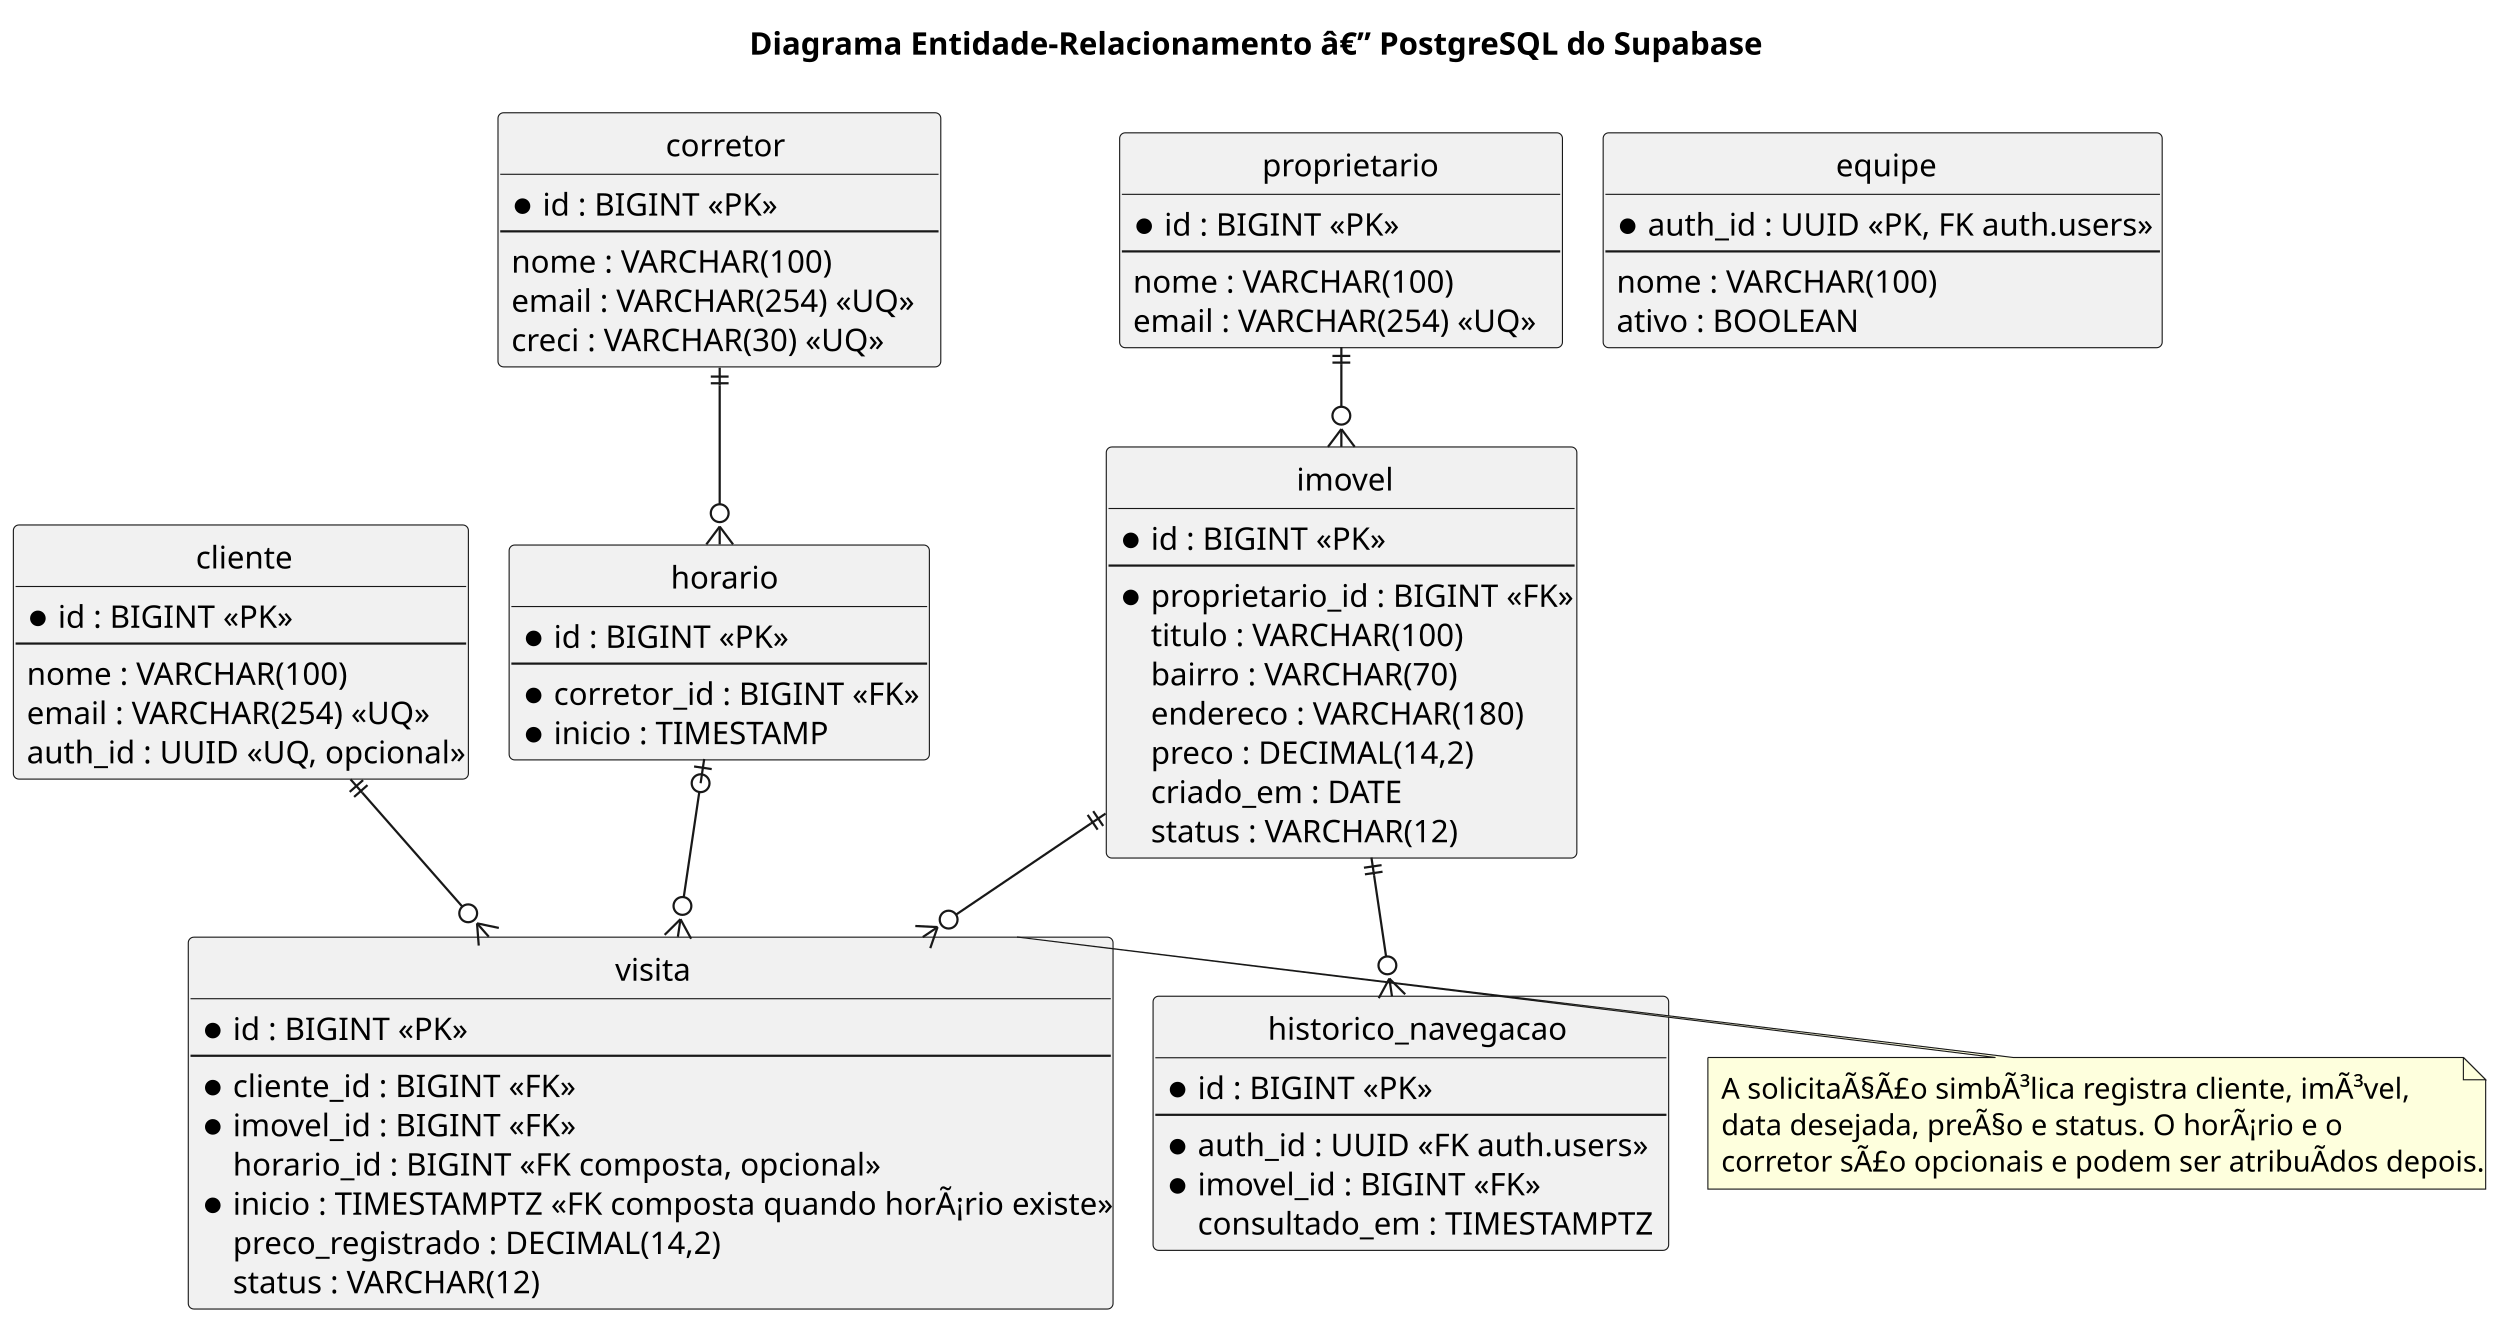
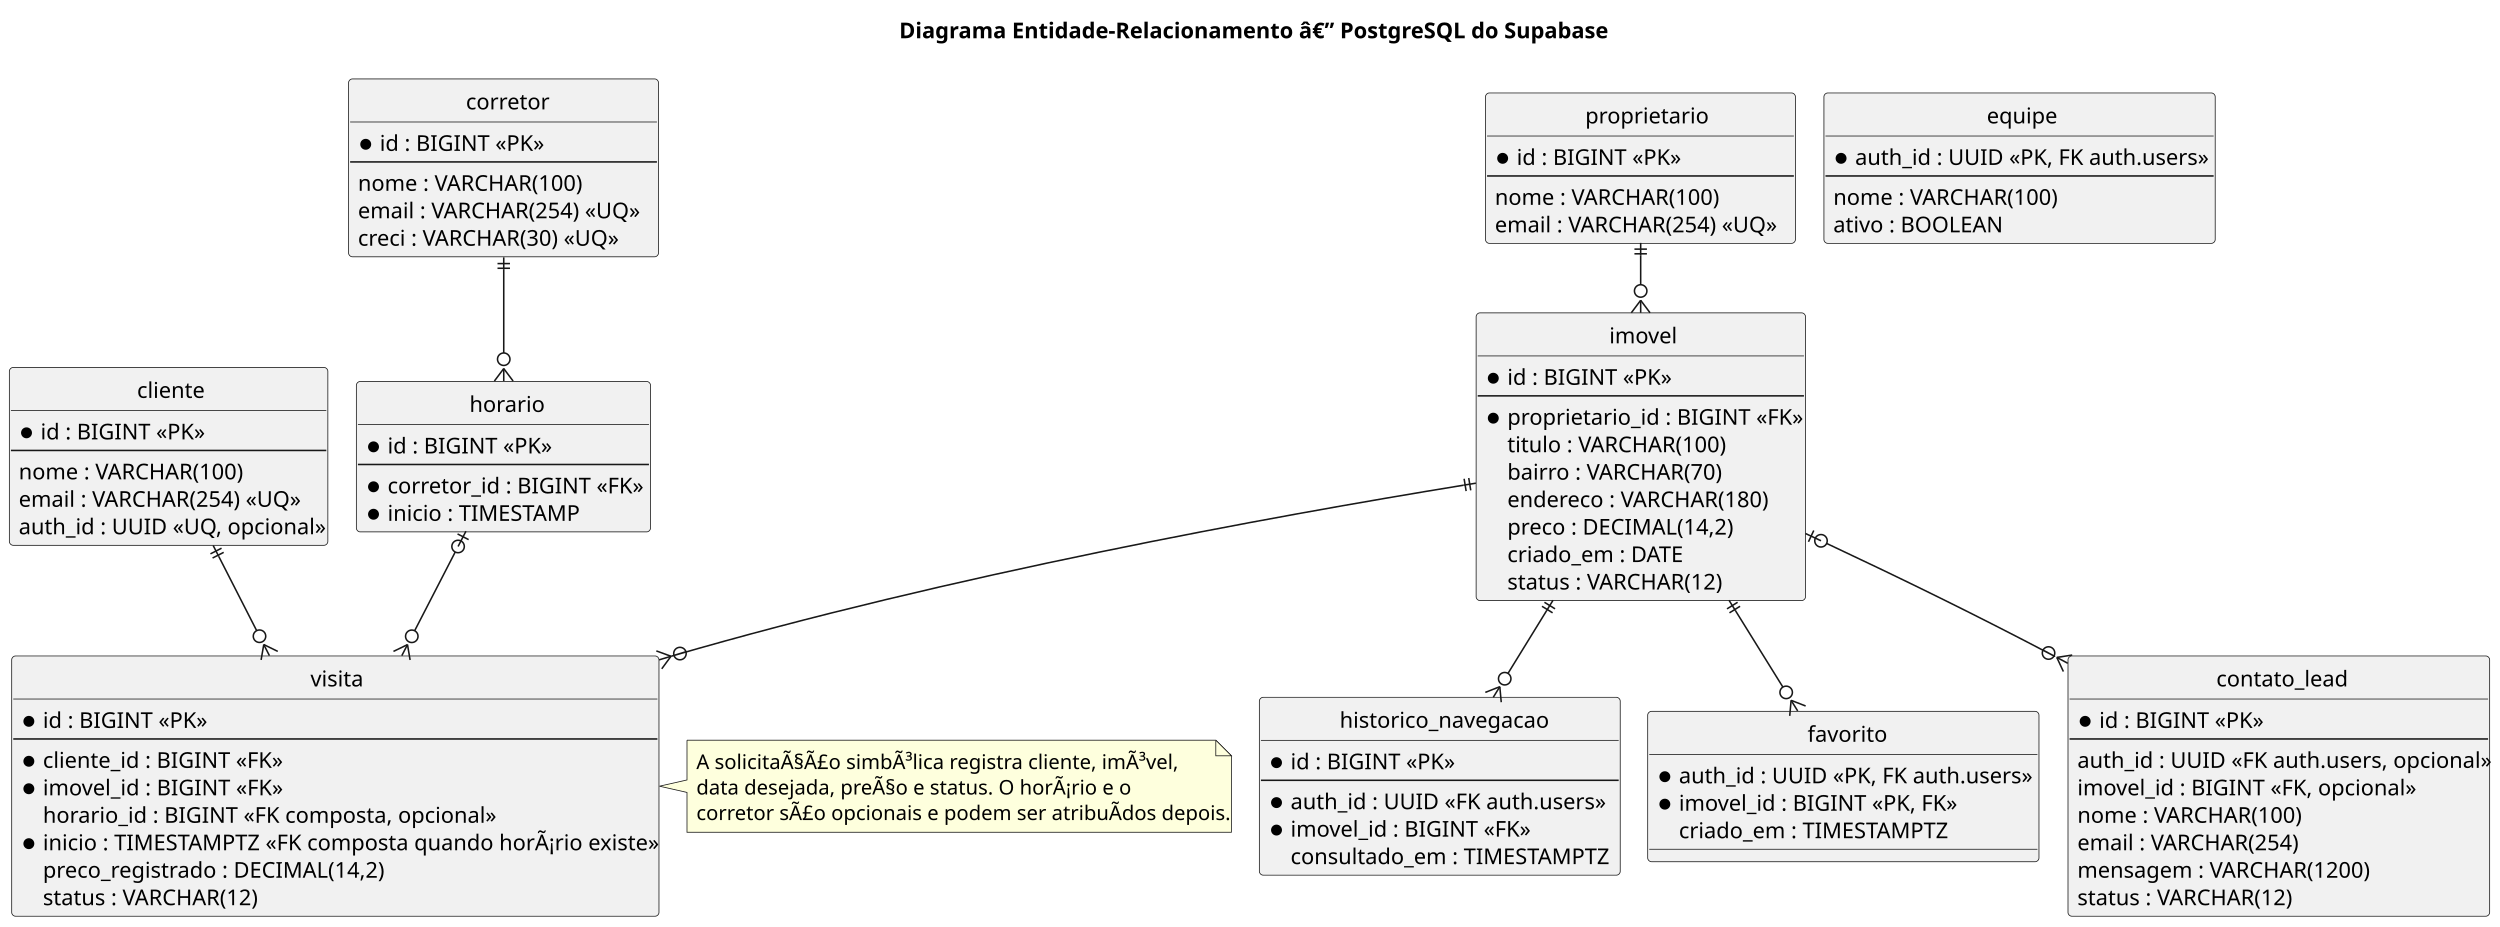
- <svg xmlns="http://www.w3.org/2000/svg" contentStyleType="text/css" data-diagram-type="CLASS" height="594px" preserveAspectRatio="none" style="width:1122px;height:594px;background:#FFFFFF;" version="1.1" viewBox="0 0 1122 594" width="1122px" zoomAndPan="magnify">
+ <svg xmlns="http://www.w3.org/2000/svg" contentStyleType="text/css" data-diagram-type="CLASS" height="594px" preserveAspectRatio="none" style="width:1603px;height:594px;background:#FFFFFF;" version="1.1" viewBox="0 0 1603 594" width="1603px" zoomAndPan="magnify">
  <defs />
  <g>
    <g class="title" data-source-line="4">
-       <text fill="#000000" font-family="sans-serif" font-size="14" font-weight="bold" lengthAdjust="spacing" textLength="441.889" x="336.306" y="24.533">Diagrama Entidade-Relacionamento â€” PostgreSQL do Supabase</text>
+       <text fill="#000000" font-family="sans-serif" font-size="14" font-weight="bold" lengthAdjust="spacing" textLength="441.889" x="576.556" y="24.533">Diagrama Entidade-Relacionamento â€” PostgreSQL do Supabase</text>
    </g>
    <g class="entity" data-entity="cliente" data-source-line="6" data-uid="ent0002" id="entity_cliente">
      <rect fill="#F1F1F1" height="114.047" rx="2.5" ry="2.5" style="stroke:#181818;stroke-width:0.5;" width="204.213" x="6" y="235.609" />
      <text fill="#000000" font-family="sans-serif" font-size="14" lengthAdjust="spacing" textLength="40.469" x="87.872" y="255.143">cliente</text>
      <line style="stroke:#181818;stroke-width:0.5;" x1="7" x2="209.213" y1="263.219" y2="263.219" />
      <ellipse cx="17" cy="277.523" fill="#000000" rx="3" ry="3" style="stroke:#000000;stroke-width:1;" />
      <text fill="#000000" font-family="sans-serif" font-size="14" lengthAdjust="spacing" textLength="107.372" x="26" y="281.752">id : BIGINT «PK»</text>
      <line style="stroke:#181818;stroke-width:1;" x1="7" x2="209.213" y1="288.828" y2="288.828" />
      <text fill="#000000" font-family="sans-serif" font-size="14" lengthAdjust="spacing" textLength="147.827" x="12" y="307.361">nome : VARCHAR(100)</text>
      <text fill="#000000" font-family="sans-serif" font-size="14" lengthAdjust="spacing" textLength="186.724" x="12" y="324.971">email : VARCHAR(254) «UQ»</text>
      <text fill="#000000" font-family="sans-serif" font-size="14" lengthAdjust="spacing" textLength="192.213" x="12" y="342.58">auth_id : UUID «UQ, opcional»</text>
    </g>
    <g class="entity" data-entity="corretor" data-source-line="13" data-uid="ent0003" id="entity_corretor">
      <rect fill="#F1F1F1" height="114.047" rx="2.5" ry="2.5" style="stroke:#181818;stroke-width:0.5;" width="198.724" x="223.5" y="50.609" />
      <text fill="#000000" font-family="sans-serif" font-size="14" lengthAdjust="spacing" textLength="48.234" x="298.745" y="70.143">corretor</text>
      <line style="stroke:#181818;stroke-width:0.5;" x1="224.5" x2="421.224" y1="78.219" y2="78.219" />
      <ellipse cx="234.5" cy="92.523" fill="#000000" rx="3" ry="3" style="stroke:#000000;stroke-width:1;" />
      <text fill="#000000" font-family="sans-serif" font-size="14" lengthAdjust="spacing" textLength="107.372" x="243.5" y="96.752">id : BIGINT «PK»</text>
      <line style="stroke:#181818;stroke-width:1;" x1="224.5" x2="421.224" y1="103.828" y2="103.828" />
      <text fill="#000000" font-family="sans-serif" font-size="14" lengthAdjust="spacing" textLength="147.827" x="229.5" y="122.361">nome : VARCHAR(100)</text>
      <text fill="#000000" font-family="sans-serif" font-size="14" lengthAdjust="spacing" textLength="186.724" x="229.5" y="139.971">email : VARCHAR(254) «UQ»</text>
      <text fill="#000000" font-family="sans-serif" font-size="14" lengthAdjust="spacing" textLength="175.041" x="229.5" y="157.58">creci : VARCHAR(30) «UQ»</text>
    </g>
    <g class="entity" data-entity="proprietario" data-source-line="20" data-uid="ent0004" id="entity_proprietario">
-       <rect fill="#F1F1F1" height="96.438" rx="2.5" ry="2.5" style="stroke:#181818;stroke-width:0.5;" width="198.724" x="502.5" y="59.609" />
-       <text fill="#000000" font-family="sans-serif" font-size="14" lengthAdjust="spacing" textLength="70.814" x="566.455" y="79.143">proprietario</text>
-       <line style="stroke:#181818;stroke-width:0.5;" x1="503.5" x2="700.224" y1="87.219" y2="87.219" />
-       <ellipse cx="513.5" cy="101.523" fill="#000000" rx="3" ry="3" style="stroke:#000000;stroke-width:1;" />
-       <text fill="#000000" font-family="sans-serif" font-size="14" lengthAdjust="spacing" textLength="107.372" x="522.5" y="105.752">id : BIGINT «PK»</text>
-       <line style="stroke:#181818;stroke-width:1;" x1="503.5" x2="700.224" y1="112.828" y2="112.828" />
-       <text fill="#000000" font-family="sans-serif" font-size="14" lengthAdjust="spacing" textLength="147.827" x="508.5" y="131.361">nome : VARCHAR(100)</text>
-       <text fill="#000000" font-family="sans-serif" font-size="14" lengthAdjust="spacing" textLength="186.724" x="508.5" y="148.971">email : VARCHAR(254) «UQ»</text>
+       <rect fill="#F1F1F1" height="96.438" rx="2.5" ry="2.5" style="stroke:#181818;stroke-width:0.5;" width="198.724" x="952.5" y="59.609" />
+       <text fill="#000000" font-family="sans-serif" font-size="14" lengthAdjust="spacing" textLength="70.814" x="1016.455" y="79.143">proprietario</text>
+       <line style="stroke:#181818;stroke-width:0.5;" x1="953.5" x2="1150.224" y1="87.219" y2="87.219" />
+       <ellipse cx="963.5" cy="101.523" fill="#000000" rx="3" ry="3" style="stroke:#000000;stroke-width:1;" />
+       <text fill="#000000" font-family="sans-serif" font-size="14" lengthAdjust="spacing" textLength="107.372" x="972.5" y="105.752">id : BIGINT «PK»</text>
+       <line style="stroke:#181818;stroke-width:1;" x1="953.5" x2="1150.224" y1="112.828" y2="112.828" />
+       <text fill="#000000" font-family="sans-serif" font-size="14" lengthAdjust="spacing" textLength="147.827" x="958.5" y="131.361">nome : VARCHAR(100)</text>
+       <text fill="#000000" font-family="sans-serif" font-size="14" lengthAdjust="spacing" textLength="186.724" x="958.5" y="148.971">email : VARCHAR(254) «UQ»</text>
    </g>
    <g class="entity" data-entity="imovel" data-source-line="26" data-uid="ent0005" id="entity_imovel">
-       <rect fill="#F1F1F1" height="184.484" rx="2.5" ry="2.5" style="stroke:#181818;stroke-width:0.5;" width="211.185" x="496.5" y="200.609" />
-       <text fill="#000000" font-family="sans-serif" font-size="14" lengthAdjust="spacing" textLength="40.455" x="581.865" y="220.143">imovel</text>
-       <line style="stroke:#181818;stroke-width:0.5;" x1="497.5" x2="706.686" y1="228.219" y2="228.219" />
-       <ellipse cx="507.5" cy="242.523" fill="#000000" rx="3" ry="3" style="stroke:#000000;stroke-width:1;" />
-       <text fill="#000000" font-family="sans-serif" font-size="14" lengthAdjust="spacing" textLength="107.372" x="516.5" y="246.752">id : BIGINT «PK»</text>
-       <line style="stroke:#181818;stroke-width:1;" x1="497.5" x2="706.686" y1="253.828" y2="253.828" />
-       <ellipse cx="507.5" cy="268.133" fill="#000000" rx="3" ry="3" style="stroke:#000000;stroke-width:1;" />
-       <text fill="#000000" font-family="sans-serif" font-size="14" lengthAdjust="spacing" textLength="185.185" x="516.5" y="272.361">proprietario_id : BIGINT «FK»</text>
-       <text fill="#000000" font-family="sans-serif" font-size="14" lengthAdjust="spacing" textLength="142.379" x="516.5" y="289.971">titulo : VARCHAR(100)</text>
-       <text fill="#000000" font-family="sans-serif" font-size="14" lengthAdjust="spacing" textLength="140.814" x="516.5" y="307.58">bairro : VARCHAR(70)</text>
-       <text fill="#000000" font-family="sans-serif" font-size="14" lengthAdjust="spacing" textLength="171.185" x="516.5" y="325.19">endereco : VARCHAR(180)</text>
-       <text fill="#000000" font-family="sans-serif" font-size="14" lengthAdjust="spacing" textLength="145.496" x="516.5" y="342.799">preco : DECIMAL(14,2)</text>
-       <text fill="#000000" font-family="sans-serif" font-size="14" lengthAdjust="spacing" textLength="114.372" x="516.5" y="360.408">criado_em : DATE</text>
-       <text fill="#000000" font-family="sans-serif" font-size="14" lengthAdjust="spacing" textLength="142.372" x="516.5" y="378.018">status : VARCHAR(12)</text>
+       <rect fill="#F1F1F1" height="184.484" rx="2.5" ry="2.5" style="stroke:#181818;stroke-width:0.5;" width="211.185" x="946.5" y="200.609" />
+       <text fill="#000000" font-family="sans-serif" font-size="14" lengthAdjust="spacing" textLength="40.455" x="1031.865" y="220.143">imovel</text>
+       <line style="stroke:#181818;stroke-width:0.5;" x1="947.5" x2="1156.686" y1="228.219" y2="228.219" />
+       <ellipse cx="957.5" cy="242.523" fill="#000000" rx="3" ry="3" style="stroke:#000000;stroke-width:1;" />
+       <text fill="#000000" font-family="sans-serif" font-size="14" lengthAdjust="spacing" textLength="107.372" x="966.5" y="246.752">id : BIGINT «PK»</text>
+       <line style="stroke:#181818;stroke-width:1;" x1="947.5" x2="1156.686" y1="253.828" y2="253.828" />
+       <ellipse cx="957.5" cy="268.133" fill="#000000" rx="3" ry="3" style="stroke:#000000;stroke-width:1;" />
+       <text fill="#000000" font-family="sans-serif" font-size="14" lengthAdjust="spacing" textLength="185.185" x="966.5" y="272.361">proprietario_id : BIGINT «FK»</text>
+       <text fill="#000000" font-family="sans-serif" font-size="14" lengthAdjust="spacing" textLength="142.379" x="966.5" y="289.971">titulo : VARCHAR(100)</text>
+       <text fill="#000000" font-family="sans-serif" font-size="14" lengthAdjust="spacing" textLength="140.814" x="966.5" y="307.58">bairro : VARCHAR(70)</text>
+       <text fill="#000000" font-family="sans-serif" font-size="14" lengthAdjust="spacing" textLength="171.185" x="966.5" y="325.19">endereco : VARCHAR(180)</text>
+       <text fill="#000000" font-family="sans-serif" font-size="14" lengthAdjust="spacing" textLength="145.496" x="966.5" y="342.799">preco : DECIMAL(14,2)</text>
+       <text fill="#000000" font-family="sans-serif" font-size="14" lengthAdjust="spacing" textLength="114.372" x="966.5" y="360.408">criado_em : DATE</text>
+       <text fill="#000000" font-family="sans-serif" font-size="14" lengthAdjust="spacing" textLength="142.372" x="966.5" y="378.018">status : VARCHAR(12)</text>
    </g>
    <g class="entity" data-entity="horario" data-source-line="37" data-uid="ent0006" id="entity_horario">
      <rect fill="#F1F1F1" height="96.438" rx="2.5" ry="2.5" style="stroke:#181818;stroke-width:0.5;" width="188.606" x="228.5" y="244.609" />
      <text fill="#000000" font-family="sans-serif" font-size="14" lengthAdjust="spacing" textLength="43.579" x="301.014" y="264.143">horario</text>
      <line style="stroke:#181818;stroke-width:0.5;" x1="229.5" x2="416.106" y1="272.219" y2="272.219" />
      <ellipse cx="239.5" cy="286.523" fill="#000000" rx="3" ry="3" style="stroke:#000000;stroke-width:1;" />
      <text fill="#000000" font-family="sans-serif" font-size="14" lengthAdjust="spacing" textLength="107.372" x="248.5" y="290.752">id : BIGINT «PK»</text>
      <line style="stroke:#181818;stroke-width:1;" x1="229.5" x2="416.106" y1="297.828" y2="297.828" />
      <ellipse cx="239.5" cy="312.133" fill="#000000" rx="3" ry="3" style="stroke:#000000;stroke-width:1;" />
      <text fill="#000000" font-family="sans-serif" font-size="14" lengthAdjust="spacing" textLength="162.606" x="248.5" y="316.361">corretor_id : BIGINT «FK»</text>
      <ellipse cx="239.5" cy="329.742" fill="#000000" rx="3" ry="3" style="stroke:#000000;stroke-width:1;" />
      <text fill="#000000" font-family="sans-serif" font-size="14" lengthAdjust="spacing" textLength="125.241" x="248.5" y="333.971">inicio : TIMESTAMP</text>
    </g>
    <g class="entity" data-entity="visita" data-source-line="43" data-uid="ent0007" id="entity_visita">
-       <rect fill="#F1F1F1" height="166.875" rx="2.5" ry="2.5" style="stroke:#181818;stroke-width:0.5;" width="415.033" x="84.5" y="420.609" />
-       <text fill="#000000" font-family="sans-serif" font-size="14" lengthAdjust="spacing" textLength="31.896" x="276.068" y="440.143">visita</text>
-       <line style="stroke:#181818;stroke-width:0.5;" x1="85.5" x2="498.533" y1="448.219" y2="448.219" />
-       <ellipse cx="95.5" cy="462.523" fill="#000000" rx="3" ry="3" style="stroke:#000000;stroke-width:1;" />
-       <text fill="#000000" font-family="sans-serif" font-size="14" lengthAdjust="spacing" textLength="107.372" x="104.5" y="466.752">id : BIGINT «PK»</text>
-       <line style="stroke:#181818;stroke-width:1;" x1="85.5" x2="498.533" y1="473.828" y2="473.828" />
-       <ellipse cx="95.5" cy="488.133" fill="#000000" rx="3" ry="3" style="stroke:#000000;stroke-width:1;" />
-       <text fill="#000000" font-family="sans-serif" font-size="14" lengthAdjust="spacing" textLength="154.841" x="104.5" y="492.361">cliente_id : BIGINT «FK»</text>
-       <ellipse cx="95.5" cy="505.742" fill="#000000" rx="3" ry="3" style="stroke:#000000;stroke-width:1;" />
-       <text fill="#000000" font-family="sans-serif" font-size="14" lengthAdjust="spacing" textLength="154.827" x="104.5" y="509.971">imovel_id : BIGINT «FK»</text>
-       <text fill="#000000" font-family="sans-serif" font-size="14" lengthAdjust="spacing" textLength="282.468" x="104.5" y="527.58">horario_id : BIGINT «FK composta, opcional»</text>
-       <ellipse cx="95.5" cy="540.961" fill="#000000" rx="3" ry="3" style="stroke:#000000;stroke-width:1;" />
-       <text fill="#000000" font-family="sans-serif" font-size="14" lengthAdjust="spacing" textLength="389.033" x="104.5" y="545.189">inicio : TIMESTAMPTZ «FK composta quando horÃ¡rio existe»</text>
-       <text fill="#000000" font-family="sans-serif" font-size="14" lengthAdjust="spacing" textLength="215.537" x="104.5" y="562.799">preco_registrado : DECIMAL(14,2)</text>
-       <text fill="#000000" font-family="sans-serif" font-size="14" lengthAdjust="spacing" textLength="142.372" x="104.5" y="580.408">status : VARCHAR(12)</text>
+       <rect fill="#F1F1F1" height="166.875" rx="2.5" ry="2.5" style="stroke:#181818;stroke-width:0.5;" width="415.033" x="7.5" y="420.609" />
+       <text fill="#000000" font-family="sans-serif" font-size="14" lengthAdjust="spacing" textLength="31.896" x="199.068" y="440.143">visita</text>
+       <line style="stroke:#181818;stroke-width:0.5;" x1="8.5" x2="421.533" y1="448.219" y2="448.219" />
+       <ellipse cx="18.5" cy="462.523" fill="#000000" rx="3" ry="3" style="stroke:#000000;stroke-width:1;" />
+       <text fill="#000000" font-family="sans-serif" font-size="14" lengthAdjust="spacing" textLength="107.372" x="27.5" y="466.752">id : BIGINT «PK»</text>
+       <line style="stroke:#181818;stroke-width:1;" x1="8.5" x2="421.533" y1="473.828" y2="473.828" />
+       <ellipse cx="18.5" cy="488.133" fill="#000000" rx="3" ry="3" style="stroke:#000000;stroke-width:1;" />
+       <text fill="#000000" font-family="sans-serif" font-size="14" lengthAdjust="spacing" textLength="154.841" x="27.5" y="492.361">cliente_id : BIGINT «FK»</text>
+       <ellipse cx="18.5" cy="505.742" fill="#000000" rx="3" ry="3" style="stroke:#000000;stroke-width:1;" />
+       <text fill="#000000" font-family="sans-serif" font-size="14" lengthAdjust="spacing" textLength="154.827" x="27.5" y="509.971">imovel_id : BIGINT «FK»</text>
+       <text fill="#000000" font-family="sans-serif" font-size="14" lengthAdjust="spacing" textLength="282.468" x="27.5" y="527.58">horario_id : BIGINT «FK composta, opcional»</text>
+       <ellipse cx="18.5" cy="540.961" fill="#000000" rx="3" ry="3" style="stroke:#000000;stroke-width:1;" />
+       <text fill="#000000" font-family="sans-serif" font-size="14" lengthAdjust="spacing" textLength="389.033" x="27.5" y="545.189">inicio : TIMESTAMPTZ «FK composta quando horÃ¡rio existe»</text>
+       <text fill="#000000" font-family="sans-serif" font-size="14" lengthAdjust="spacing" textLength="215.537" x="27.5" y="562.799">preco_registrado : DECIMAL(14,2)</text>
+       <text fill="#000000" font-family="sans-serif" font-size="14" lengthAdjust="spacing" textLength="142.372" x="27.5" y="580.408">status : VARCHAR(12)</text>
    </g>
    <g class="entity" data-entity="equipe" data-source-line="53" data-uid="ent0008" id="entity_equipe">
-       <rect fill="#F1F1F1" height="96.438" rx="2.5" ry="2.5" style="stroke:#181818;stroke-width:0.5;" width="250.889" x="719.5" y="59.609" />
-       <text fill="#000000" font-family="sans-serif" font-size="14" lengthAdjust="spacing" textLength="42.041" x="823.924" y="79.143">equipe</text>
-       <line style="stroke:#181818;stroke-width:0.5;" x1="720.5" x2="969.389" y1="87.219" y2="87.219" />
-       <ellipse cx="730.5" cy="101.523" fill="#000000" rx="3" ry="3" style="stroke:#000000;stroke-width:1;" />
-       <text fill="#000000" font-family="sans-serif" font-size="14" lengthAdjust="spacing" textLength="224.889" x="739.5" y="105.752">auth_id : UUID «PK, FK auth.users»</text>
-       <line style="stroke:#181818;stroke-width:1;" x1="720.5" x2="969.389" y1="112.828" y2="112.828" />
-       <text fill="#000000" font-family="sans-serif" font-size="14" lengthAdjust="spacing" textLength="147.827" x="725.5" y="131.361">nome : VARCHAR(100)</text>
-       <text fill="#000000" font-family="sans-serif" font-size="14" lengthAdjust="spacing" textLength="108.931" x="725.5" y="148.971">ativo : BOOLEAN</text>
+       <rect fill="#F1F1F1" height="96.438" rx="2.5" ry="2.5" style="stroke:#181818;stroke-width:0.5;" width="250.889" x="1169.5" y="59.609" />
+       <text fill="#000000" font-family="sans-serif" font-size="14" lengthAdjust="spacing" textLength="42.041" x="1273.924" y="79.143">equipe</text>
+       <line style="stroke:#181818;stroke-width:0.5;" x1="1170.5" x2="1419.389" y1="87.219" y2="87.219" />
+       <ellipse cx="1180.5" cy="101.523" fill="#000000" rx="3" ry="3" style="stroke:#000000;stroke-width:1;" />
+       <text fill="#000000" font-family="sans-serif" font-size="14" lengthAdjust="spacing" textLength="224.889" x="1189.5" y="105.752">auth_id : UUID «PK, FK auth.users»</text>
+       <line style="stroke:#181818;stroke-width:1;" x1="1170.5" x2="1419.389" y1="112.828" y2="112.828" />
+       <text fill="#000000" font-family="sans-serif" font-size="14" lengthAdjust="spacing" textLength="147.827" x="1175.5" y="131.361">nome : VARCHAR(100)</text>
+       <text fill="#000000" font-family="sans-serif" font-size="14" lengthAdjust="spacing" textLength="108.931" x="1175.5" y="148.971">ativo : BOOLEAN</text>
    </g>
    <g class="entity" data-entity="historico_navegacao" data-source-line="59" data-uid="ent0009" id="entity_historico_navegacao">
-       <rect fill="#F1F1F1" height="114.047" rx="2.5" ry="2.5" style="stroke:#181818;stroke-width:0.5;" width="231.393" x="517.5" y="447.109" />
-       <text fill="#000000" font-family="sans-serif" font-size="14" lengthAdjust="spacing" textLength="128.42" x="568.986" y="466.643">historico_navegacao</text>
-       <line style="stroke:#181818;stroke-width:0.5;" x1="518.5" x2="747.893" y1="474.719" y2="474.719" />
-       <ellipse cx="528.5" cy="489.023" fill="#000000" rx="3" ry="3" style="stroke:#000000;stroke-width:1;" />
-       <text fill="#000000" font-family="sans-serif" font-size="14" lengthAdjust="spacing" textLength="107.372" x="537.5" y="493.252">id : BIGINT «PK»</text>
-       <line style="stroke:#181818;stroke-width:1;" x1="518.5" x2="747.893" y1="500.328" y2="500.328" />
-       <ellipse cx="528.5" cy="514.633" fill="#000000" rx="3" ry="3" style="stroke:#000000;stroke-width:1;" />
-       <text fill="#000000" font-family="sans-serif" font-size="14" lengthAdjust="spacing" textLength="198.434" x="537.5" y="518.861">auth_id : UUID «FK auth.users»</text>
-       <ellipse cx="528.5" cy="532.242" fill="#000000" rx="3" ry="3" style="stroke:#000000;stroke-width:1;" />
-       <text fill="#000000" font-family="sans-serif" font-size="14" lengthAdjust="spacing" textLength="154.827" x="537.5" y="536.471">imovel_id : BIGINT «FK»</text>
-       <text fill="#000000" font-family="sans-serif" font-size="14" lengthAdjust="spacing" textLength="205.393" x="537.5" y="554.08">consultado_em : TIMESTAMPTZ</text>
-     </g>
-     <g class="entity" data-entity="GMN16" data-source-line="73" data-uid="ent0017" id="entity_GMN16">
-       <path d="M766.5,474.609 L766.5,533.664 A0,0 0 0 0 766.5,533.664 L1115.566,533.664 A0,0 0 0 0 1115.566,533.664 L1115.566,484.609 L1105.566,474.609 L903.592,474.609 L456.41,420.544 L895.592,474.609 L766.5,474.609 A0,0 0 0 0 766.5,474.609" fill="#FEFFDD" style="stroke:#181818;stroke-width:0.5;" />
-       <path d="M1105.566,474.609 L1105.566,484.609 L1115.566,484.609 L1105.566,474.609" fill="#FEFFDD" style="stroke:#181818;stroke-width:0.5;" />
-       <text fill="#000000" font-family="sans-serif" font-size="13" lengthAdjust="spacing" textLength="296.937" x="772.5" y="493.104">A solicitaÃ§Ã£o simbÃ³lica registra cliente, imÃ³vel,</text>
-       <text fill="#000000" font-family="sans-serif" font-size="13" lengthAdjust="spacing" textLength="268.83" x="772.5" y="509.456">data desejada, preÃ§o e status. O horÃ¡rio e o</text>
-       <text fill="#000000" font-family="sans-serif" font-size="13" lengthAdjust="spacing" textLength="328.066" x="772.5" y="525.808">corretor sÃ£o opcionais e podem ser atribuÃ­dos depois.</text>
-     </g>
-     <g class="link" data-entity-1="proprietario" data-entity-2="imovel" data-uid="lnk10" id="link_proprietario_imovel">
-       <line style="stroke:#181818;stroke-width:1;" x1="598" x2="606" y1="159.736" y2="159.736" />
-       <line style="stroke:#181818;stroke-width:1;" x1="598" x2="606" y1="162.736" y2="162.736" />
-       <line style="stroke:#181818;stroke-width:1;" x1="602" x2="602" y1="163.736" y2="155.736" />
-       <line style="stroke:#181818;stroke-width:1;" x1="602" x2="608" y1="192.558" y2="200.558" />
-       <line style="stroke:#181818;stroke-width:1;" x1="602" x2="596" y1="192.558" y2="200.558" />
-       <line style="stroke:#181818;stroke-width:1;" x1="602" x2="602" y1="192.558" y2="200.558" />
-       <ellipse cx="602" cy="186.558" fill="none" rx="4" ry="4" style="stroke:#181818;stroke-width:1;" />
-       <path d="M602,163.736 C602,177.504 602,167.039 602,182.558" fill="none" style="stroke:#181818;stroke-width:1;" />
-     </g>
-     <g class="link" data-entity-1="corretor" data-entity-2="horario" data-uid="lnk11" id="link_corretor_horario">
+       <rect fill="#F1F1F1" height="114.047" rx="2.5" ry="2.5" style="stroke:#181818;stroke-width:0.5;" width="231.393" x="807.5" y="447.109" />
+       <text fill="#000000" font-family="sans-serif" font-size="14" lengthAdjust="spacing" textLength="128.42" x="858.986" y="466.643">historico_navegacao</text>
+       <line style="stroke:#181818;stroke-width:0.5;" x1="808.5" x2="1037.893" y1="474.719" y2="474.719" />
+       <ellipse cx="818.5" cy="489.023" fill="#000000" rx="3" ry="3" style="stroke:#000000;stroke-width:1;" />
+       <text fill="#000000" font-family="sans-serif" font-size="14" lengthAdjust="spacing" textLength="107.372" x="827.5" y="493.252">id : BIGINT «PK»</text>
+       <line style="stroke:#181818;stroke-width:1;" x1="808.5" x2="1037.893" y1="500.328" y2="500.328" />
+       <ellipse cx="818.5" cy="514.633" fill="#000000" rx="3" ry="3" style="stroke:#000000;stroke-width:1;" />
+       <text fill="#000000" font-family="sans-serif" font-size="14" lengthAdjust="spacing" textLength="198.434" x="827.5" y="518.861">auth_id : UUID «FK auth.users»</text>
+       <ellipse cx="818.5" cy="532.242" fill="#000000" rx="3" ry="3" style="stroke:#000000;stroke-width:1;" />
+       <text fill="#000000" font-family="sans-serif" font-size="14" lengthAdjust="spacing" textLength="154.827" x="827.5" y="536.471">imovel_id : BIGINT «FK»</text>
+       <text fill="#000000" font-family="sans-serif" font-size="14" lengthAdjust="spacing" textLength="205.393" x="827.5" y="554.08">consultado_em : TIMESTAMPTZ</text>
+     </g>
+     <g class="entity" data-entity="favorito" data-source-line="66" data-uid="ent0010" id="entity_favorito">
+       <rect fill="#F1F1F1" height="96.438" rx="2.5" ry="2.5" style="stroke:#181818;stroke-width:0.5;" width="250.889" x="1056.5" y="456.109" />
+       <text fill="#000000" font-family="sans-serif" font-size="14" lengthAdjust="spacing" textLength="45.91" x="1158.989" y="475.643">favorito</text>
+       <line style="stroke:#181818;stroke-width:0.5;" x1="1057.5" x2="1306.389" y1="483.719" y2="483.719" />
+       <ellipse cx="1067.5" cy="498.023" fill="#000000" rx="3" ry="3" style="stroke:#000000;stroke-width:1;" />
+       <text fill="#000000" font-family="sans-serif" font-size="14" lengthAdjust="spacing" textLength="224.889" x="1076.5" y="502.252">auth_id : UUID «PK, FK auth.users»</text>
+       <ellipse cx="1067.5" cy="515.633" fill="#000000" rx="3" ry="3" style="stroke:#000000;stroke-width:1;" />
+       <text fill="#000000" font-family="sans-serif" font-size="14" lengthAdjust="spacing" textLength="181.282" x="1076.5" y="519.861">imovel_id : BIGINT «PK, FK»</text>
+       <text fill="#000000" font-family="sans-serif" font-size="14" lengthAdjust="spacing" textLength="175.807" x="1076.5" y="537.471">criado_em : TIMESTAMPTZ</text>
+       <line style="stroke:#181818;stroke-width:0.5;" x1="1057.5" x2="1306.389" y1="544.547" y2="544.547" />
+     </g>
+     <g class="entity" data-entity="contato_lead" data-source-line="71" data-uid="ent0011" id="entity_contato_lead">
+       <rect fill="#F1F1F1" height="166.875" rx="2.5" ry="2.5" style="stroke:#181818;stroke-width:0.5;" width="270.364" x="1326" y="420.609" />
+       <text fill="#000000" font-family="sans-serif" font-size="14" lengthAdjust="spacing" textLength="80.179" x="1421.093" y="440.143">contato_lead</text>
+       <line style="stroke:#181818;stroke-width:0.5;" x1="1327" x2="1595.364" y1="448.219" y2="448.219" />
+       <ellipse cx="1337" cy="462.523" fill="#000000" rx="3" ry="3" style="stroke:#000000;stroke-width:1;" />
+       <text fill="#000000" font-family="sans-serif" font-size="14" lengthAdjust="spacing" textLength="107.372" x="1346" y="466.752">id : BIGINT «PK»</text>
+       <line style="stroke:#181818;stroke-width:1;" x1="1327" x2="1595.364" y1="473.828" y2="473.828" />
+       <text fill="#000000" font-family="sans-serif" font-size="14" lengthAdjust="spacing" textLength="258.364" x="1332" y="492.361">auth_id : UUID «FK auth.users, opcional»</text>
+       <text fill="#000000" font-family="sans-serif" font-size="14" lengthAdjust="spacing" textLength="214.758" x="1332" y="509.971">imovel_id : BIGINT «FK, opcional»</text>
+       <text fill="#000000" font-family="sans-serif" font-size="14" lengthAdjust="spacing" textLength="147.827" x="1332" y="527.58">nome : VARCHAR(100)</text>
+       <text fill="#000000" font-family="sans-serif" font-size="14" lengthAdjust="spacing" textLength="146.262" x="1332" y="545.189">email : VARCHAR(254)</text>
+       <text fill="#000000" font-family="sans-serif" font-size="14" lengthAdjust="spacing" textLength="189.848" x="1332" y="562.799">mensagem : VARCHAR(1200)</text>
+       <text fill="#000000" font-family="sans-serif" font-size="14" lengthAdjust="spacing" textLength="142.372" x="1332" y="580.408">status : VARCHAR(12)</text>
+     </g>
+     <g class="entity" data-entity="GMN20" data-source-line="90" data-uid="ent0021" id="entity_GMN20">
+       <path d="M440.5,474.609 L440.5,500.109 L422.812,504.109 L440.5,508.109 L440.5,533.664 A0,0 0 0 0 440.5,533.664 L789.566,533.664 A0,0 0 0 0 789.566,533.664 L789.566,484.609 L779.566,474.609 L440.5,474.609 A0,0 0 0 0 440.5,474.609" fill="#FEFFDD" style="stroke:#181818;stroke-width:0.5;" />
+       <path d="M779.566,474.609 L779.566,484.609 L789.566,484.609 L779.566,474.609" fill="#FEFFDD" style="stroke:#181818;stroke-width:0.5;" />
+       <text fill="#000000" font-family="sans-serif" font-size="13" lengthAdjust="spacing" textLength="296.937" x="446.5" y="493.104">A solicitaÃ§Ã£o simbÃ³lica registra cliente, imÃ³vel,</text>
+       <text fill="#000000" font-family="sans-serif" font-size="13" lengthAdjust="spacing" textLength="268.83" x="446.5" y="509.456">data desejada, preÃ§o e status. O horÃ¡rio e o</text>
+       <text fill="#000000" font-family="sans-serif" font-size="13" lengthAdjust="spacing" textLength="328.066" x="446.5" y="525.808">corretor sÃ£o opcionais e podem ser atribuÃ­dos depois.</text>
+     </g>
+     <g class="link" data-entity-1="proprietario" data-entity-2="imovel" data-uid="lnk12" id="link_proprietario_imovel">
+       <line style="stroke:#181818;stroke-width:1;" x1="1048" x2="1056" y1="159.736" y2="159.736" />
+       <line style="stroke:#181818;stroke-width:1;" x1="1048" x2="1056" y1="162.736" y2="162.736" />
+       <line style="stroke:#181818;stroke-width:1;" x1="1052" x2="1052" y1="163.736" y2="155.736" />
+       <line style="stroke:#181818;stroke-width:1;" x1="1052" x2="1058" y1="192.558" y2="200.558" />
+       <line style="stroke:#181818;stroke-width:1;" x1="1052" x2="1046" y1="192.558" y2="200.558" />
+       <line style="stroke:#181818;stroke-width:1;" x1="1052" x2="1052" y1="192.558" y2="200.558" />
+       <ellipse cx="1052" cy="186.558" fill="none" rx="4" ry="4" style="stroke:#181818;stroke-width:1;" />
+       <path d="M1052,163.736 C1052,177.504 1052,167.039 1052,182.558" fill="none" style="stroke:#181818;stroke-width:1;" />
+     </g>
+     <g class="link" data-entity-1="corretor" data-entity-2="horario" data-uid="lnk13" id="link_corretor_horario">
      <line style="stroke:#181818;stroke-width:1;" x1="319" x2="327" y1="169.009" y2="169.009" />
      <line style="stroke:#181818;stroke-width:1;" x1="319" x2="327" y1="172.009" y2="172.009" />
      <line style="stroke:#181818;stroke-width:1;" x1="323" x2="323" y1="173.009" y2="165.009" />
      <line style="stroke:#181818;stroke-width:1;" x1="323" x2="329" y1="236.324" y2="244.324" />
      <line style="stroke:#181818;stroke-width:1;" x1="323" x2="317" y1="236.324" y2="244.324" />
      <line style="stroke:#181818;stroke-width:1;" x1="323" x2="323" y1="236.324" y2="244.324" />
      <ellipse cx="323" cy="230.324" fill="none" rx="4" ry="4" style="stroke:#181818;stroke-width:1;" />
      <path d="M323,173.009 C323,198.423 323,202.096 323,226.324" fill="none" style="stroke:#181818;stroke-width:1;" />
    </g>
-     <g class="link" data-entity-1="cliente" data-entity-2="visita" data-uid="lnk12" id="link_cliente_visita">
-       <line style="stroke:#181818;stroke-width:1;" x1="156.943" x2="162.954" y1="355.397" y2="350.117" />
-       <line style="stroke:#181818;stroke-width:1;" x1="158.923" x2="164.933" y1="357.651" y2="352.371" />
-       <line style="stroke:#181818;stroke-width:1;" x1="162.588" x2="157.309" y1="355.762" y2="349.752" />
-       <line style="stroke:#181818;stroke-width:1;" x1="214.088" x2="223.875" y1="414.4" y2="416.451" />
-       <line style="stroke:#181818;stroke-width:1;" x1="214.088" x2="214.859" y1="414.4" y2="424.37" />
-       <line style="stroke:#181818;stroke-width:1;" x1="214.088" x2="219.367" y1="414.4" y2="420.411" />
-       <ellipse cx="210.129" cy="409.892" fill="none" rx="4" ry="4" style="stroke:#181818;stroke-width:1;" />
-       <path d="M162.588,355.762 C181.643,377.458 186.679,383.193 207.489,406.886" fill="none" style="stroke:#181818;stroke-width:1;" />
-     </g>
-     <g class="link" data-entity-1="imovel" data-entity-2="visita" data-uid="lnk13" id="link_imovel_visita">
-       <line style="stroke:#181818;stroke-width:1;" x1="490.629" x2="495.108" y1="364.047" y2="370.675" />
-       <line style="stroke:#181818;stroke-width:1;" x1="488.143" x2="492.623" y1="365.727" y2="372.355" />
-       <line style="stroke:#181818;stroke-width:1;" x1="489.554" x2="496.183" y1="369.601" y2="365.121" />
-       <line style="stroke:#181818;stroke-width:1;" x1="420.777" x2="417.509" y1="416.081" y2="425.531" />
-       <line style="stroke:#181818;stroke-width:1;" x1="420.777" x2="410.789" y1="416.081" y2="415.589" />
-       <line style="stroke:#181818;stroke-width:1;" x1="420.777" x2="414.149" y1="416.081" y2="420.56" />
-       <ellipse cx="425.749" cy="412.721" fill="none" rx="4" ry="4" style="stroke:#181818;stroke-width:1;" />
-       <path d="M489.554,369.601 C463.157,387.441 456.178,392.157 429.063,410.481" fill="none" style="stroke:#181818;stroke-width:1;" />
-     </g>
-     <g class="link" data-entity-1="horario" data-entity-2="visita" data-uid="lnk14" id="link_horario_visita">
-       <line style="stroke:#181818;stroke-width:1;" x1="314.433" x2="316.043" y1="351.507" y2="340.625" />
-       <ellipse cx="314.433" cy="351.507" fill="none" rx="4" ry="4" style="stroke:#181818;stroke-width:1;" />
-       <line style="stroke:#181818;stroke-width:1;" x1="311.501" x2="319.414" y1="343.997" y2="345.168" />
-       <line style="stroke:#181818;stroke-width:1;" x1="305.405" x2="310.169" y1="412.519" y2="421.311" />
-       <line style="stroke:#181818;stroke-width:1;" x1="305.405" x2="298.298" y1="412.519" y2="419.555" />
-       <line style="stroke:#181818;stroke-width:1;" x1="305.405" x2="304.234" y1="412.519" y2="420.433" />
-       <ellipse cx="306.283" cy="406.584" fill="none" rx="4" ry="4" style="stroke:#181818;stroke-width:1;" />
-       <path d="M313.847,355.464 C310.366,378.988 310.88,375.518 306.869,402.627" fill="none" style="stroke:#181818;stroke-width:1;" />
-     </g>
-     <g class="link" data-entity-1="imovel" data-entity-2="historico_navegacao" data-uid="lnk15" id="link_imovel_historico_navegacao">
-       <line style="stroke:#181818;stroke-width:1;" x1="612.135" x2="620.049" y1="389.432" y2="388.261" />
-       <line style="stroke:#181818;stroke-width:1;" x1="612.575" x2="620.488" y1="392.4" y2="391.229" />
-       <line style="stroke:#181818;stroke-width:1;" x1="616.678" x2="615.507" y1="392.803" y2="384.89" />
-       <line style="stroke:#181818;stroke-width:1;" x1="623.542" x2="630.648" y1="439.191" y2="446.227" />
-       <line style="stroke:#181818;stroke-width:1;" x1="623.542" x2="618.778" y1="439.191" y2="447.983" />
-       <line style="stroke:#181818;stroke-width:1;" x1="623.542" x2="624.713" y1="439.191" y2="447.105" />
-       <ellipse cx="622.664" cy="433.256" fill="none" rx="4" ry="4" style="stroke:#181818;stroke-width:1;" />
-       <path d="M616.678,392.803 C619.811,413.974 619.248,410.172 622.078,429.299" fill="none" style="stroke:#181818;stroke-width:1;" />
+     <g class="link" data-entity-1="cliente" data-entity-2="visita" data-uid="lnk14" id="link_cliente_visita">
+       <line style="stroke:#181818;stroke-width:1;" x1="134.931" x2="142.056" y1="355.133" y2="351.494" />
+       <line style="stroke:#181818;stroke-width:1;" x1="136.296" x2="143.42" y1="357.805" y2="354.166" />
+       <line style="stroke:#181818;stroke-width:1;" x1="140.313" x2="136.674" y1="356.876" y2="349.752" />
+       <line style="stroke:#181818;stroke-width:1;" x1="169.124" x2="178.106" y1="413.286" y2="417.681" />
+       <line style="stroke:#181818;stroke-width:1;" x1="169.124" x2="167.419" y1="413.286" y2="423.14" />
+       <line style="stroke:#181818;stroke-width:1;" x1="169.124" x2="172.762" y1="413.286" y2="420.411" />
+       <ellipse cx="166.394" cy="407.942" fill="none" rx="4" ry="4" style="stroke:#181818;stroke-width:1;" />
+       <path d="M140.313,356.876 C151.394,378.572 152.474,380.687 164.575,404.38" fill="none" style="stroke:#181818;stroke-width:1;" />
+     </g>
+     <g class="link" data-entity-1="imovel" data-entity-2="visita" data-uid="lnk15" id="link_imovel_visita">
+       <line style="stroke:#181818;stroke-width:1;" x1="941.753" x2="943.042" y1="306.51" y2="314.405" />
+       <line style="stroke:#181818;stroke-width:1;" x1="938.792" x2="940.081" y1="306.993" y2="314.889" />
+       <line style="stroke:#181818;stroke-width:1;" x1="938.449" x2="946.345" y1="311.102" y2="309.813" />
+       <line style="stroke:#181818;stroke-width:1;" x1="430.234" x2="424.31" y1="420.796" y2="428.852" />
+       <line style="stroke:#181818;stroke-width:1;" x1="430.234" x2="420.841" y1="420.796" y2="417.364" />
+       <line style="stroke:#181818;stroke-width:1;" x1="430.234" x2="422.575" y1="420.796" y2="423.108" />
+       <ellipse cx="435.978" cy="419.061" fill="none" rx="4" ry="4" style="stroke:#181818;stroke-width:1;" />
+       <path d="M938.449,311.102 C813.844,331.449 609.034,368.781 431,420.609 C428.206,421.423 442.628,417.053 439.807,417.905" fill="none" style="stroke:#181818;stroke-width:1;" />
+     </g>
+     <g class="link" data-entity-1="horario" data-entity-2="visita" data-uid="lnk16" id="link_horario_visita">
+       <line style="stroke:#181818;stroke-width:1;" x1="293.722" x2="298.763" y1="350.402" y2="340.625" />
+       <ellipse cx="293.722" cy="350.402" fill="none" rx="4" ry="4" style="stroke:#181818;stroke-width:1;" />
+       <line style="stroke:#181818;stroke-width:1;" x1="293.375" x2="300.485" y1="342.348" y2="346.014" />
+       <line style="stroke:#181818;stroke-width:1;" x1="261.286" x2="262.954" y1="413.322" y2="423.182" />
+       <line style="stroke:#181818;stroke-width:1;" x1="261.286" x2="252.288" y1="413.322" y2="417.683" />
+       <line style="stroke:#181818;stroke-width:1;" x1="261.286" x2="257.621" y1="413.322" y2="420.433" />
+       <ellipse cx="264.036" cy="407.989" fill="none" rx="4" ry="4" style="stroke:#181818;stroke-width:1;" />
+       <path d="M291.889,353.958 C279.762,377.483 279.843,377.325 265.869,404.434" fill="none" style="stroke:#181818;stroke-width:1;" />
+     </g>
+     <g class="link" data-entity-1="imovel" data-entity-2="historico_navegacao" data-uid="lnk17" id="link_imovel_historico_navegacao">
+       <line style="stroke:#181818;stroke-width:1;" x1="990.291" x2="997.103" y1="386.199" y2="390.393" />
+       <line style="stroke:#181818;stroke-width:1;" x1="988.718" x2="995.53" y1="388.753" y2="392.948" />
+       <line style="stroke:#181818;stroke-width:1;" x1="991.599" x2="995.794" y1="391.702" y2="384.89" />
+       <line style="stroke:#181818;stroke-width:1;" x1="961.679" x2="962.594" y1="440.293" y2="450.251" />
+       <line style="stroke:#181818;stroke-width:1;" x1="961.679" x2="952.376" y1="440.293" y2="443.959" />
+       <line style="stroke:#181818;stroke-width:1;" x1="961.679" x2="957.485" y1="440.293" y2="447.105" />
+       <ellipse cx="964.825" cy="435.184" fill="none" rx="4" ry="4" style="stroke:#181818;stroke-width:1;" />
+       <path d="M991.599,391.702 C978.563,412.873 978.7,412.651 966.923,431.777" fill="none" style="stroke:#181818;stroke-width:1;" />
+     </g>
+     <g class="link" data-entity-1="imovel" data-entity-2="favorito" data-uid="lnk18" id="link_imovel_favorito">
+       <line style="stroke:#181818;stroke-width:1;" x1="1107.352" x2="1114.15" y1="390.397" y2="386.179" />
+       <line style="stroke:#181818;stroke-width:1;" x1="1108.934" x2="1115.731" y1="392.947" y2="388.729" />
+       <line style="stroke:#181818;stroke-width:1;" x1="1112.86" x2="1108.642" y1="391.687" y2="384.89" />
+       <line style="stroke:#181818;stroke-width:1;" x1="1148.458" x2="1157.774" y1="449.055" y2="452.689" />
+       <line style="stroke:#181818;stroke-width:1;" x1="1148.458" x2="1147.578" y1="449.055" y2="459.016" />
+       <line style="stroke:#181818;stroke-width:1;" x1="1148.458" x2="1152.676" y1="449.055" y2="455.853" />
+       <ellipse cx="1145.294" cy="443.957" fill="none" rx="4" ry="4" style="stroke:#181818;stroke-width:1;" />
+       <path d="M1112.86,391.687 C1128.05,416.166 1130.15,419.551 1143.185,440.558" fill="none" style="stroke:#181818;stroke-width:1;" />
+     </g>
+     <g class="link" data-entity-1="imovel" data-entity-2="contato_lead" data-uid="lnk19" id="link_imovel_contato_lead">
+       <line style="stroke:#181818;stroke-width:1;" x1="1167.619" x2="1157.664" y1="346.753" y2="342.074" />
+       <ellipse cx="1167.619" cy="346.753" fill="none" rx="4" ry="4" style="stroke:#181818;stroke-width:1;" />
+       <line style="stroke:#181818;stroke-width:1;" x1="1159.582" x2="1162.985" y1="347.395" y2="340.155" />
+       <line style="stroke:#181818;stroke-width:1;" x1="1318.816" x2="1328.7" y1="421.541" y2="420.017" />
+       <line style="stroke:#181818;stroke-width:1;" x1="1318.816" x2="1323.047" y1="421.541" y2="430.602" />
+       <line style="stroke:#181818;stroke-width:1;" x1="1318.816" x2="1325.873" y1="421.541" y2="425.31" />
+       <ellipse cx="1313.524" cy="418.714" fill="none" rx="4" ry="4" style="stroke:#181818;stroke-width:1;" />
+       <path d="M1171.239,348.454 C1220.137,371.435 1265.17,393.39 1317,420.609 C1319.934,422.15 1307.016,415.239 1309.996,416.83" fill="none" style="stroke:#181818;stroke-width:1;" />
    </g>
  </g>
</svg>
